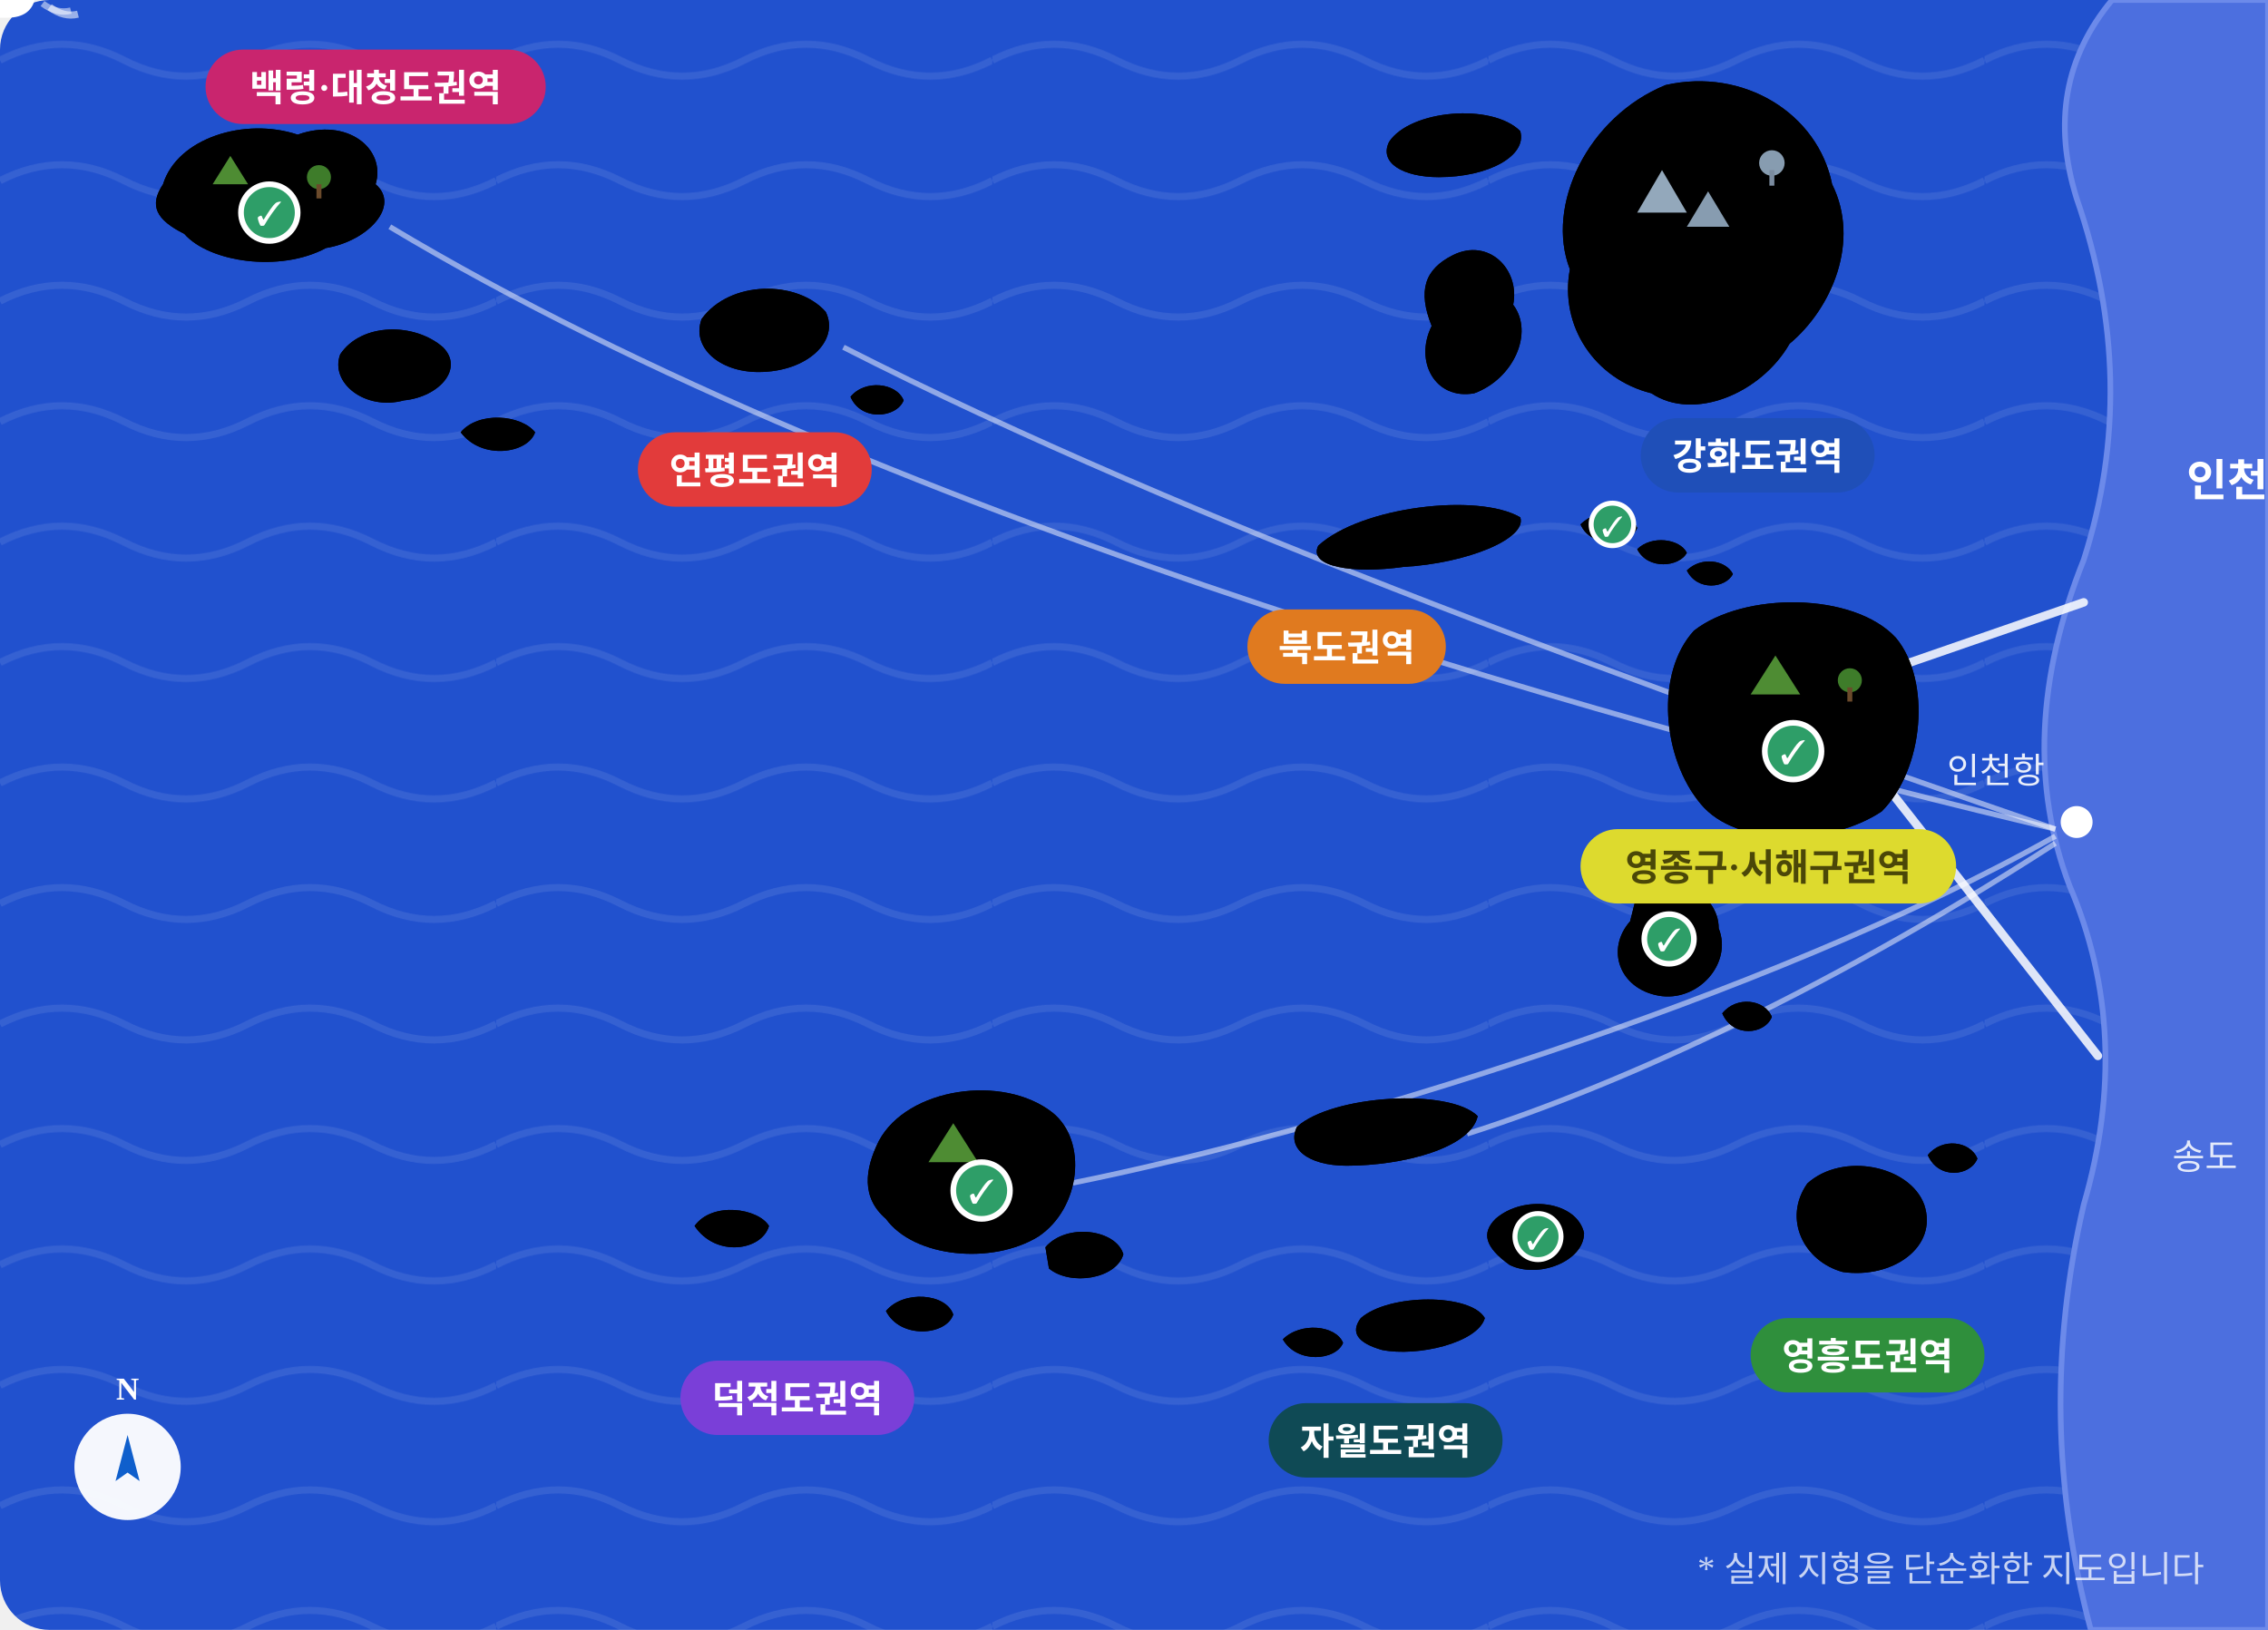
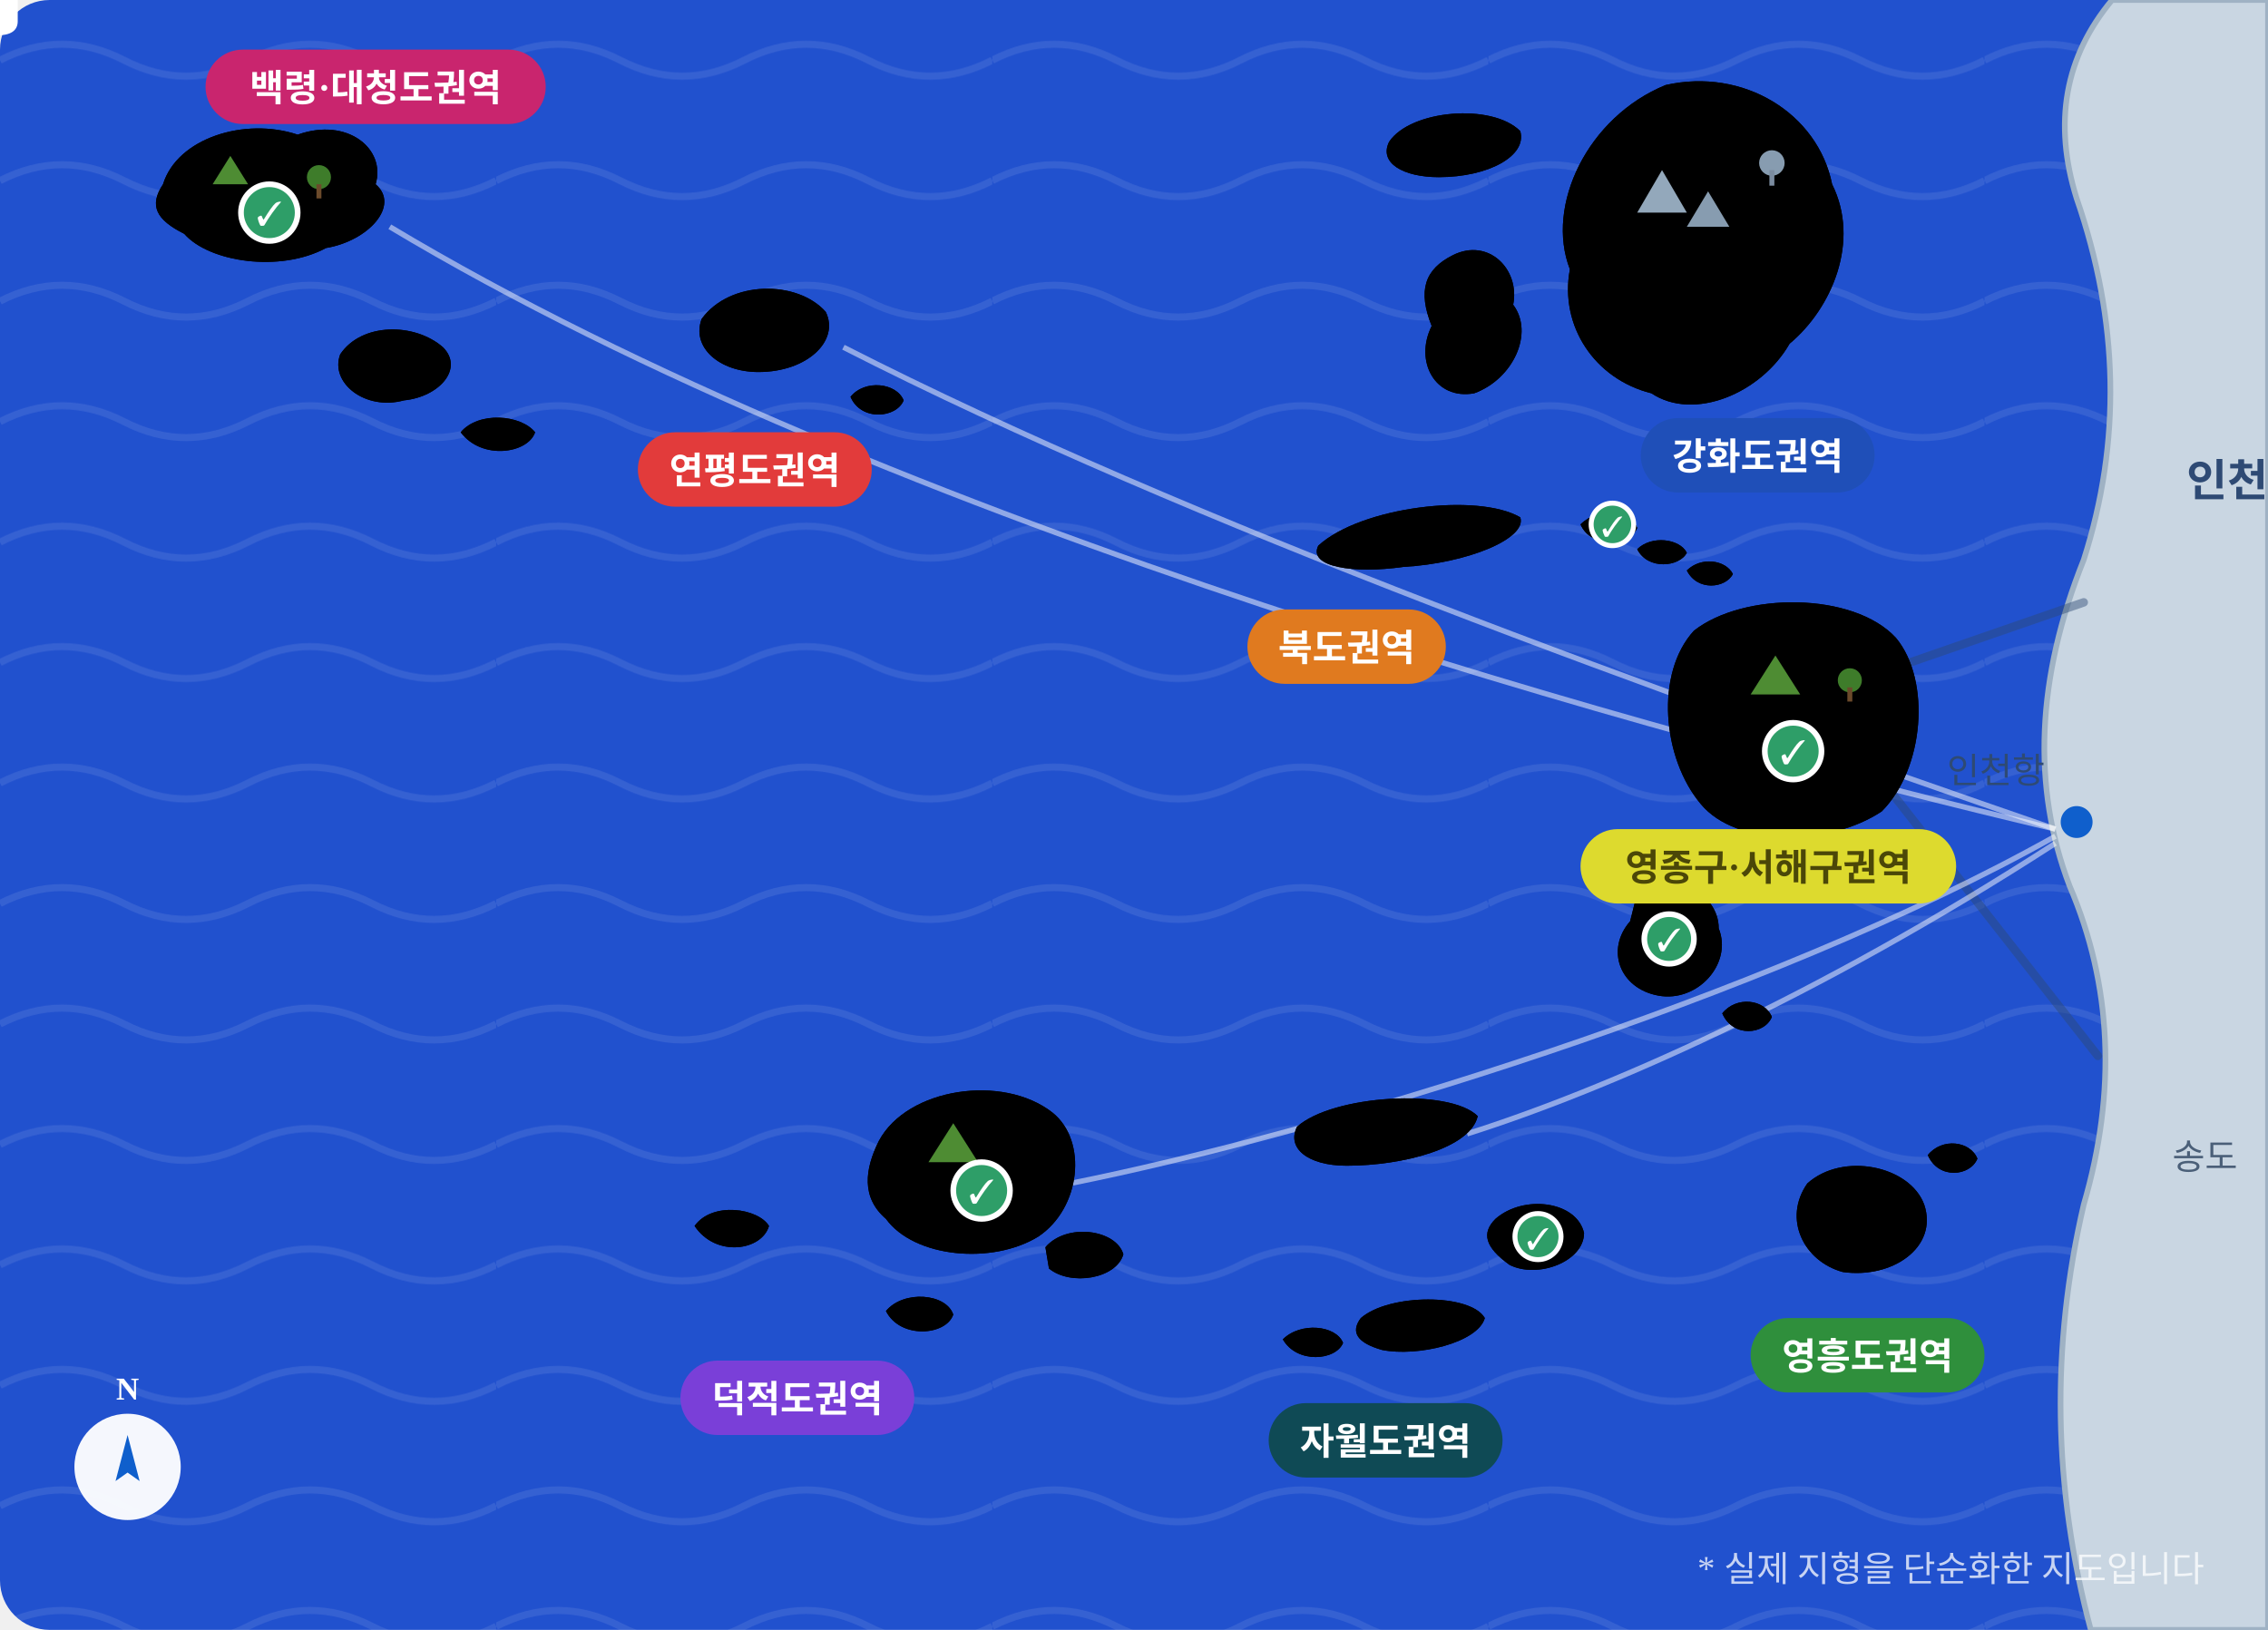
<svg viewBox="0 0 640 460" role="img" aria-label="인천 섬 지도 · 인천섬포털 스타일">
  <defs>
    <pattern id="wvp" width="140" height="34" patternUnits="userSpaceOnUse">
      <path d="M0 17 q17.5 -9 35 0 t35 0 t35 0 t35 0" stroke="rgba(255,255,255,.09)" stroke-width="2" fill="none" />
    </pattern>
    <path id="p-baek" d="M46 52 C50 39 69 33 84 38 C98 33 109 42 106 52 C113 58 104 68 92 70 C79 77 59 74 52 66 C44 62 42 58 46 52 Z" />
    <path id="p-daech" d="M96 100 C102 91 117 91 125 98 C131 104 124 112 114 113 C103 116 93 108 96 100 Z M130 122 C135 116 147 117 151 122 C149 128 136 130 130 122 Z" />
    <path id="p-yeonp" d="M198 90 C206 79 225 79 233 88 C237 96 228 105 214 105 C203 105 195 98 198 90 Z M240 112 C244 107 253 108 255 113 C253 118 243 119 240 112 Z" />
    <path id="p-gangh" d="M470 24 C492 19 513 32 517 52 C525 68 517 87 505 97 C497 111 478 119 466 111 C450 107 440 92 443 76 C436 58 448 33 470 24 Z" />
    <path id="p-gyo" d="M392 40 C398 31 421 29 429 37 C431 44 420 50 406 50 C396 50 389 46 392 40 Z" />
    <path id="p-seok" d="M410 72 C420 67 429 76 427 86 C433 94 427 107 416 111 C405 113 399 102 404 92 C400 82 402 76 410 72 Z" />
    <path id="p-jang" d="M372 154 C384 143 417 139 429 146 C431 152 414 159 396 160 C382 162 369 160 372 154 Z" />
    <path id="p-sinsi" d="M446 148 C451 143 460 144 462 149 C460 154 449 155 446 148 Z M462 155 C466 151 474 152 476 156 C474 160 465 161 462 155 Z M476 161 C480 157 487 158 489 162 C487 166 479 167 476 161 Z" />
    <path id="p-yeongj" d="M478 178 C492 167 523 167 535 180 C545 192 543 217 531 229 C516 239 490 239 480 227 C469 214 467 190 478 178 Z" />
    <path id="p-muui" d="M462 252 C472 245 485 252 485 262 C489 272 479 283 468 281 C457 279 453 268 460 260 Z M486 286 C490 281 498 282 500 287 C498 292 489 293 486 286 Z" />
    <path id="p-yheung" d="M510 334 C520 325 539 329 543 340 C547 352 534 361 520 359 C509 356 503 344 510 334 Z M544 326 C548 321 556 322 558 327 C556 332 547 333 544 326 Z" />
    <path id="p-jawol" d="M366 318 C376 309 409 307 417 315 C415 324 396 329 380 329 C369 329 363 324 366 318 Z" />
    <path id="p-seungb" d="M422 344 C430 337 445 339 447 348 C447 356 434 361 426 357 C419 352 418 348 422 344 Z" />
    <path id="p-ijak" d="M384 372 C392 365 415 365 419 372 C417 379 400 383 390 381 C383 379 381 376 384 372 Z M362 378 C367 373 377 374 379 379 C377 384 366 385 362 378 Z" />
    <path id="p-deokj" d="M248 322 C256 307 283 303 297 314 C307 322 305 341 293 349 C280 357 258 355 250 344 C243 338 244 330 248 322 Z" />
    <path id="p-soya" d="M295 352 C301 345 315 347 317 354 C315 361 302 363 296 358 Z" />
    <path id="p-mungap" d="M250 370 C255 364 267 365 269 371 C267 377 254 378 250 370 Z" />
    <path id="p-gureop" d="M196 346 C201 339 214 341 217 346 C215 353 202 355 196 346 Z" />
  </defs>
  <rect x="0" y="0" width="640" height="460" rx="14" fill="#2151CE" />
  <rect x="0" y="0" width="640" height="460" rx="14" fill="url(#wvp)" />
-   <path d="M596 0 L640 0 L640 460 L590 460 Q574 400 588 340 Q602 292 584 250 Q568 208 588 158 Q604 108 586 56 Q576 24 596 0 Z" fill="#4C6FDF" stroke="#6C8AEA" stroke-width="1.6" />
-   <text x="617" y="140" font-size="12.5" font-weight="800" fill="#fff">인천</text>
-   <text x="613" y="330" font-size="10" fill="rgba(255,255,255,.85)">송도</text>
-   <circle cx="586" cy="232" r="4.5" fill="#fff" />
-   <text x="577" y="221" font-size="10" fill="rgba(255,255,255,.9)" text-anchor="end">인천항</text>
-   <g stroke="rgba(255,255,255,.85)" stroke-width="2.4" fill="none" stroke-linecap="round">
+   <path class="land-main" d="M596 0 L640 0 L640 460 L590 460 Q574 400 588 340 Q602 292 584 250 Q568 208 588 158 Q604 108 586 56 Q576 24 596 0 Z" fill="#C9D6E2" stroke="#9FB2C4" stroke-width="1.6" />
+   <text x="617" y="140" font-size="12.5" font-weight="800" fill="#2E4A74">인천</text>
+   <text x="613" y="330" font-size="10" fill="#4A5F78">송도</text>
+   <circle cx="586" cy="232" r="4.5" fill="#0F5FCC" />
+   <text x="577" y="221" font-size="10" fill="#2E4A74" text-anchor="end">인천항</text>
+   <g stroke="rgba(46,74,116,.45)" stroke-width="2.4" fill="none" stroke-linecap="round">
    <path d="M536 188 L588 170" />
    <path d="M534 224 L592 298" />
  </g>
  <g class="sea-route" stroke="rgba(255,255,255,.5)" stroke-width="1.5" fill="none">
    <path d="M580 234 C470 208 250 148 110 64" />
    <path d="M580 234 C470 196 336 148 238 98" />
    <path d="M580 236 C498 282 372 320 302 334" />
    <path d="M580 238 C512 282 452 308 414 320" />
  </g>
  <g class="ferry">
-     <path d="M14 2 q4 3 8 2" stroke="rgba(255,255,255,.55)" stroke-width="2" fill="none" />
-     <path d="M-10 -1 L10 -1 Q9 5 2 5 L-6 5 Q-10 5 -10 -1 Z" fill="#fff" />
-     <rect x="-5" y="-6" width="8" height="5" rx="1.4" fill="#fff" />
-     <rect x="-3.4" y="-4.8" width="2.2" height="2.2" rx=".6" fill="#2151CE" />
-     <animateMotion dur="30s" repeatCount="indefinite" rotate="auto" keyPoints="0;1;1;0;0" keyTimes="0;.42;.5;.92;1" calcMode="linear" path="M580 234 C470 208 250 148 110 64" />
+     <g transform="rotate(-90)">
+       <path d="M14 2 q4 3 8 2" stroke="rgba(255,255,255,.55)" stroke-width="2" fill="none" />
+       <path d="M-10 -1 L10 -1 Q9 5 2 5 L-6 5 Q-10 5 -10 -1 Z" fill="#fff" />
+       <rect x="-5" y="-6" width="8" height="5" rx="1.4" fill="#fff" />
+       <rect x="-3.4" y="-4.8" width="2.2" height="2.2" rx=".6" fill="#2151CE" />
+     </g>
+     <animateMotion dur="30s" repeatCount="indefinite" rotate="auto" path="M580 234 C470 208 250 148 110 64" />
  </g>
  <g class="ferry">
-     <path d="M12 1 q4 3 8 2" stroke="rgba(255,255,255,.5)" stroke-width="1.8" fill="none" />
-     <path d="M-8 -1 L8 -1 Q7 4 1.6 4 L-5 4 Q-8 4 -8 -1 Z" fill="#fff" />
-     <rect x="-4" y="-5" width="6.4" height="4" rx="1.2" fill="#fff" />
-     <animateMotion dur="22s" repeatCount="indefinite" rotate="auto" keyPoints="0;1;1;0;0" keyTimes="0;.42;.5;.92;1" calcMode="linear" path="M580 236 C498 282 372 320 302 334" />
+     <g transform="rotate(-90)">
+       <path d="M12 1 q4 3 8 2" stroke="rgba(255,255,255,.5)" stroke-width="1.8" fill="none" />
+       <path d="M-8 -1 L8 -1 Q7 4 1.6 4 L-5 4 Q-8 4 -8 -1 Z" fill="#fff" />
+       <rect x="-4" y="-5" width="6.4" height="4" rx="1.2" fill="#fff" />
+     </g>
+     <animateMotion dur="22s" repeatCount="indefinite" rotate="auto" path="M580 236 C498 282 372 320 302 334" />
  </g>
  <g class="isl rg1 done" style="--d:.2s">
    <use href="#p-baek" class="ext" />
    <use href="#p-baek" class="land" />
    <path d="M60 52 l5 -8 l5 8 Z" fill="#4E8C33" />
    <circle cx="90" cy="50" r="3.4" fill="#3E7C2A" />
    <rect x="89.3" y="52" width="1.4" height="4" fill="#6B4A2B" />
    <circle cx="76" cy="60" r="8" fill="#2E9E68" stroke="#fff" stroke-width="1.6" />
    <text x="76" y="63.6" font-size="9.5" fill="#fff" text-anchor="middle" font-weight="bold">✓</text>
  </g>
  <g class="isl rg1 todo" style="--d:.9s">
    <use href="#p-daech" class="ext" />
    <use href="#p-daech" class="land" />
  </g>
  <g class="pill">
    <rect x="58" y="14" width="96" height="21" rx="10.5" fill="#C9256E" />
    <text x="106" y="28.5" font-size="10.5" font-weight="800" fill="#fff" text-anchor="middle">백령·대청도권역</text>
  </g>
  <g class="isl rg2 todo" style="--d:.5s">
    <use href="#p-yeonp" class="ext" />
    <use href="#p-yeonp" class="land" />
  </g>
  <g class="pill">
    <rect x="180" y="122" width="66" height="21" rx="10.5" fill="#E23B3B" />
    <text x="213" y="136.5" font-size="10.5" font-weight="800" fill="#fff" text-anchor="middle">연평도권역</text>
  </g>
  <g class="isl rg3 todo" style="--d:0s">
    <use href="#p-gangh" class="ext" />
    <use href="#p-gangh" class="land" />
    <path d="M462 60 l7 -12 l7 12 Z" fill="#93A8BB" />
    <path d="M476 64 l6 -10 l6 10 Z" fill="#879CB0" />
    <circle cx="500" cy="46" r="3.6" fill="#879CB0" />
    <rect x="499.3" y="48" width="1.4" height="4.4" fill="#7B8CA0" />
  </g>
  <g class="isl rg3 todo" style="--d:1.1s">
    <use href="#p-gyo" class="ext" />
    <use href="#p-gyo" class="land" />
  </g>
  <g class="isl rg3 todo" style="--d:1.9s">
    <use href="#p-seok" class="ext" />
    <use href="#p-seok" class="land" />
  </g>
  <g class="pill">
    <rect x="463" y="118" width="66" height="21" rx="10.5" fill="#1F4FB8" />
    <text x="496" y="132.5" font-size="10.5" font-weight="800" fill="#fff" text-anchor="middle">강화도권역</text>
  </g>
  <g class="isl rg4 todo" style="--d:.7s">
    <use href="#p-jang" class="ext" />
    <use href="#p-jang" class="land" />
  </g>
  <g class="isl rg4 done" style="--d:1.4s">
    <use href="#p-sinsi" class="ext" />
    <use href="#p-sinsi" class="land" />
    <circle cx="455" cy="148" r="6" fill="#2E9E68" stroke="#fff" stroke-width="1.4" />
    <text x="455" y="151.4" font-size="8" fill="#fff" text-anchor="middle" font-weight="bold">✓</text>
  </g>
  <g class="pill">
    <rect x="352" y="172" width="56" height="21" rx="10.5" fill="#E07A1F" />
    <text x="380" y="186.5" font-size="10.5" font-weight="800" fill="#fff" text-anchor="middle">북도권역</text>
  </g>
  <g class="isl rg5 done" style="--d:.3s">
    <use href="#p-yeongj" class="ext" />
    <use href="#p-yeongj" class="land" />
    <path d="M494 196 l7 -11 l7 11 Z" fill="#4E8C33" />
    <circle cx="522" cy="192" r="3.4" fill="#3E7C2A" />
    <rect x="521.3" y="194" width="1.4" height="4" fill="#6B4A2B" />
    <circle cx="506" cy="212" r="8" fill="#2E9E68" stroke="#fff" stroke-width="1.6" />
    <text x="506" y="215.6" font-size="9.5" fill="#fff" text-anchor="middle" font-weight="bold">✓</text>
  </g>
  <g class="isl rg5 done" style="--d:1s">
    <use href="#p-muui" class="ext" />
    <use href="#p-muui" class="land" />
    <circle cx="471" cy="265" r="7" fill="#2E9E68" stroke="#fff" stroke-width="1.6" />
    <text x="471" y="268.4" font-size="9" fill="#fff" text-anchor="middle" font-weight="bold">✓</text>
  </g>
  <g class="pill">
    <rect x="446" y="234" width="106" height="21" rx="10.5" fill="#DDDA2E" />
    <text x="499" y="248.5" font-size="10.5" font-weight="800" fill="#4B4708" text-anchor="middle">영종구·서해구권역</text>
  </g>
  <g class="isl rg6 todo" style="--d:.4s">
    <use href="#p-yheung" class="ext" />
    <use href="#p-yheung" class="land" />
  </g>
  <g class="pill">
    <rect x="494" y="372" width="66" height="21" rx="10.5" fill="#2F8F3C" />
    <text x="527" y="386.5" font-size="10.5" font-weight="800" fill="#fff" text-anchor="middle">영흥도권역</text>
  </g>
  <g class="isl rg7 todo" style="--d:1.3s">
    <use href="#p-jawol" class="ext" />
    <use href="#p-jawol" class="land" />
  </g>
  <g class="isl rg7 done" style="--d:.8s">
    <use href="#p-seungb" class="ext" />
    <use href="#p-seungb" class="land" />
    <circle cx="434" cy="349" r="6.5" fill="#2E9E68" stroke="#fff" stroke-width="1.4" />
    <text x="434" y="352.6" font-size="8.5" fill="#fff" text-anchor="middle" font-weight="bold">✓</text>
  </g>
  <g class="isl rg7 todo" style="--d:1.8s">
    <use href="#p-ijak" class="ext" />
    <use href="#p-ijak" class="land" />
  </g>
  <g class="pill">
    <rect x="358" y="396" width="66" height="21" rx="10.5" fill="#0F4A55" />
    <text x="391" y="410.5" font-size="10.5" font-weight="800" fill="#fff" text-anchor="middle">자월도권역</text>
  </g>
  <g class="isl rg8 done" style="--d:.1s">
    <use href="#p-deokj" class="ext" />
    <use href="#p-deokj" class="land" />
    <path d="M262 328 l7 -11 l7 11 Z" fill="#4E8C33" />
    <circle cx="277" cy="336" r="8" fill="#2E9E68" stroke="#fff" stroke-width="1.6" />
    <text x="277" y="339.6" font-size="9.5" fill="#fff" text-anchor="middle" font-weight="bold">✓</text>
  </g>
  <g class="isl rg8 todo" style="--d:1.5s">
    <use href="#p-soya" class="ext" />
    <use href="#p-soya" class="land" />
  </g>
  <g class="isl rg8 todo" style="--d:.6s">
    <use href="#p-mungap" class="ext" />
    <use href="#p-mungap" class="land" />
  </g>
  <g class="isl rg8 todo" style="--d:1.2s">
    <use href="#p-gureop" class="ext" />
    <use href="#p-gureop" class="land" />
  </g>
  <g class="pill">
    <rect x="192" y="384" width="66" height="21" rx="10.5" fill="#7A3FD8" />
    <text x="225" y="398.5" font-size="10.5" font-weight="800" fill="#fff" text-anchor="middle">덕적도권역</text>
  </g>
  <g transform="translate(36,414)">
    <circle r="15" fill="#fff" opacity=".95" />
    <path d="M0 -9 L3.4 4 L0 1.6 L-3.4 4 Z" fill="#0F5FCC" />
    <text x="0" y="-19" font-size="9" font-weight="800" fill="#fff" text-anchor="middle">N</text>
  </g>
  <text x="622" y="446" font-size="10" fill="rgba(255,255,255,.75)" text-anchor="end">* 실제 지형을 단순화한 지도입니다</text>
</svg>
